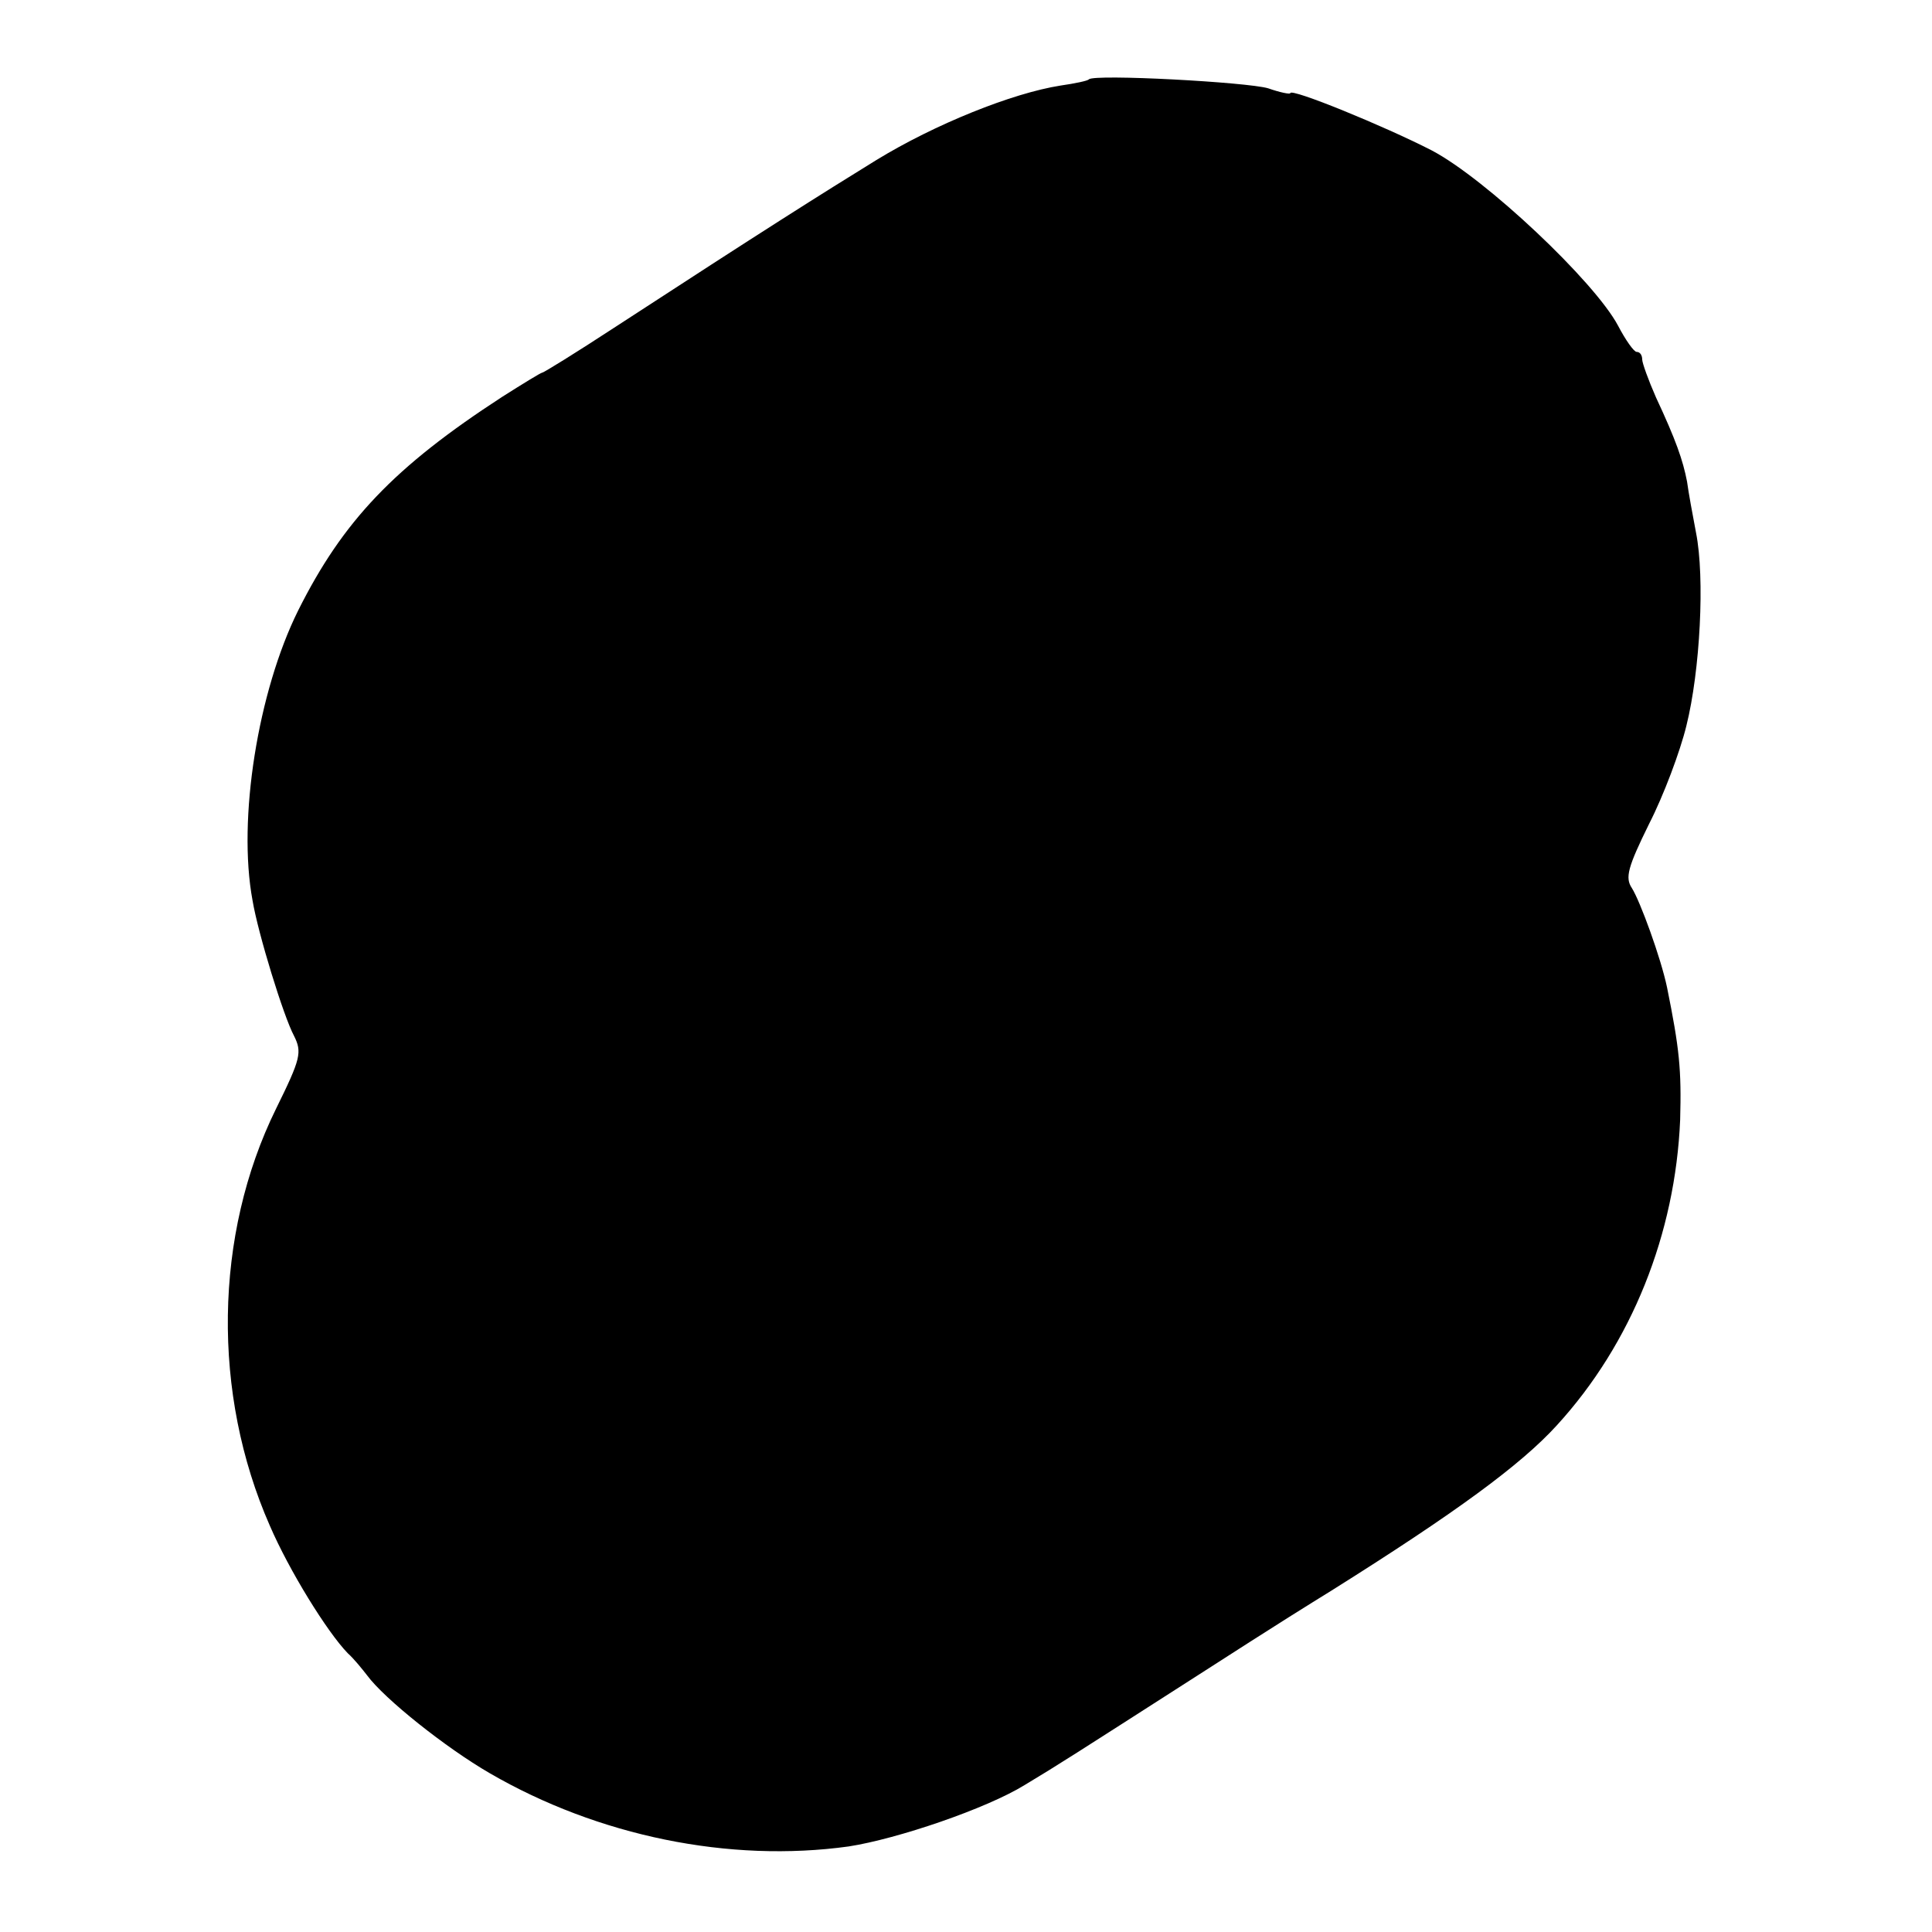
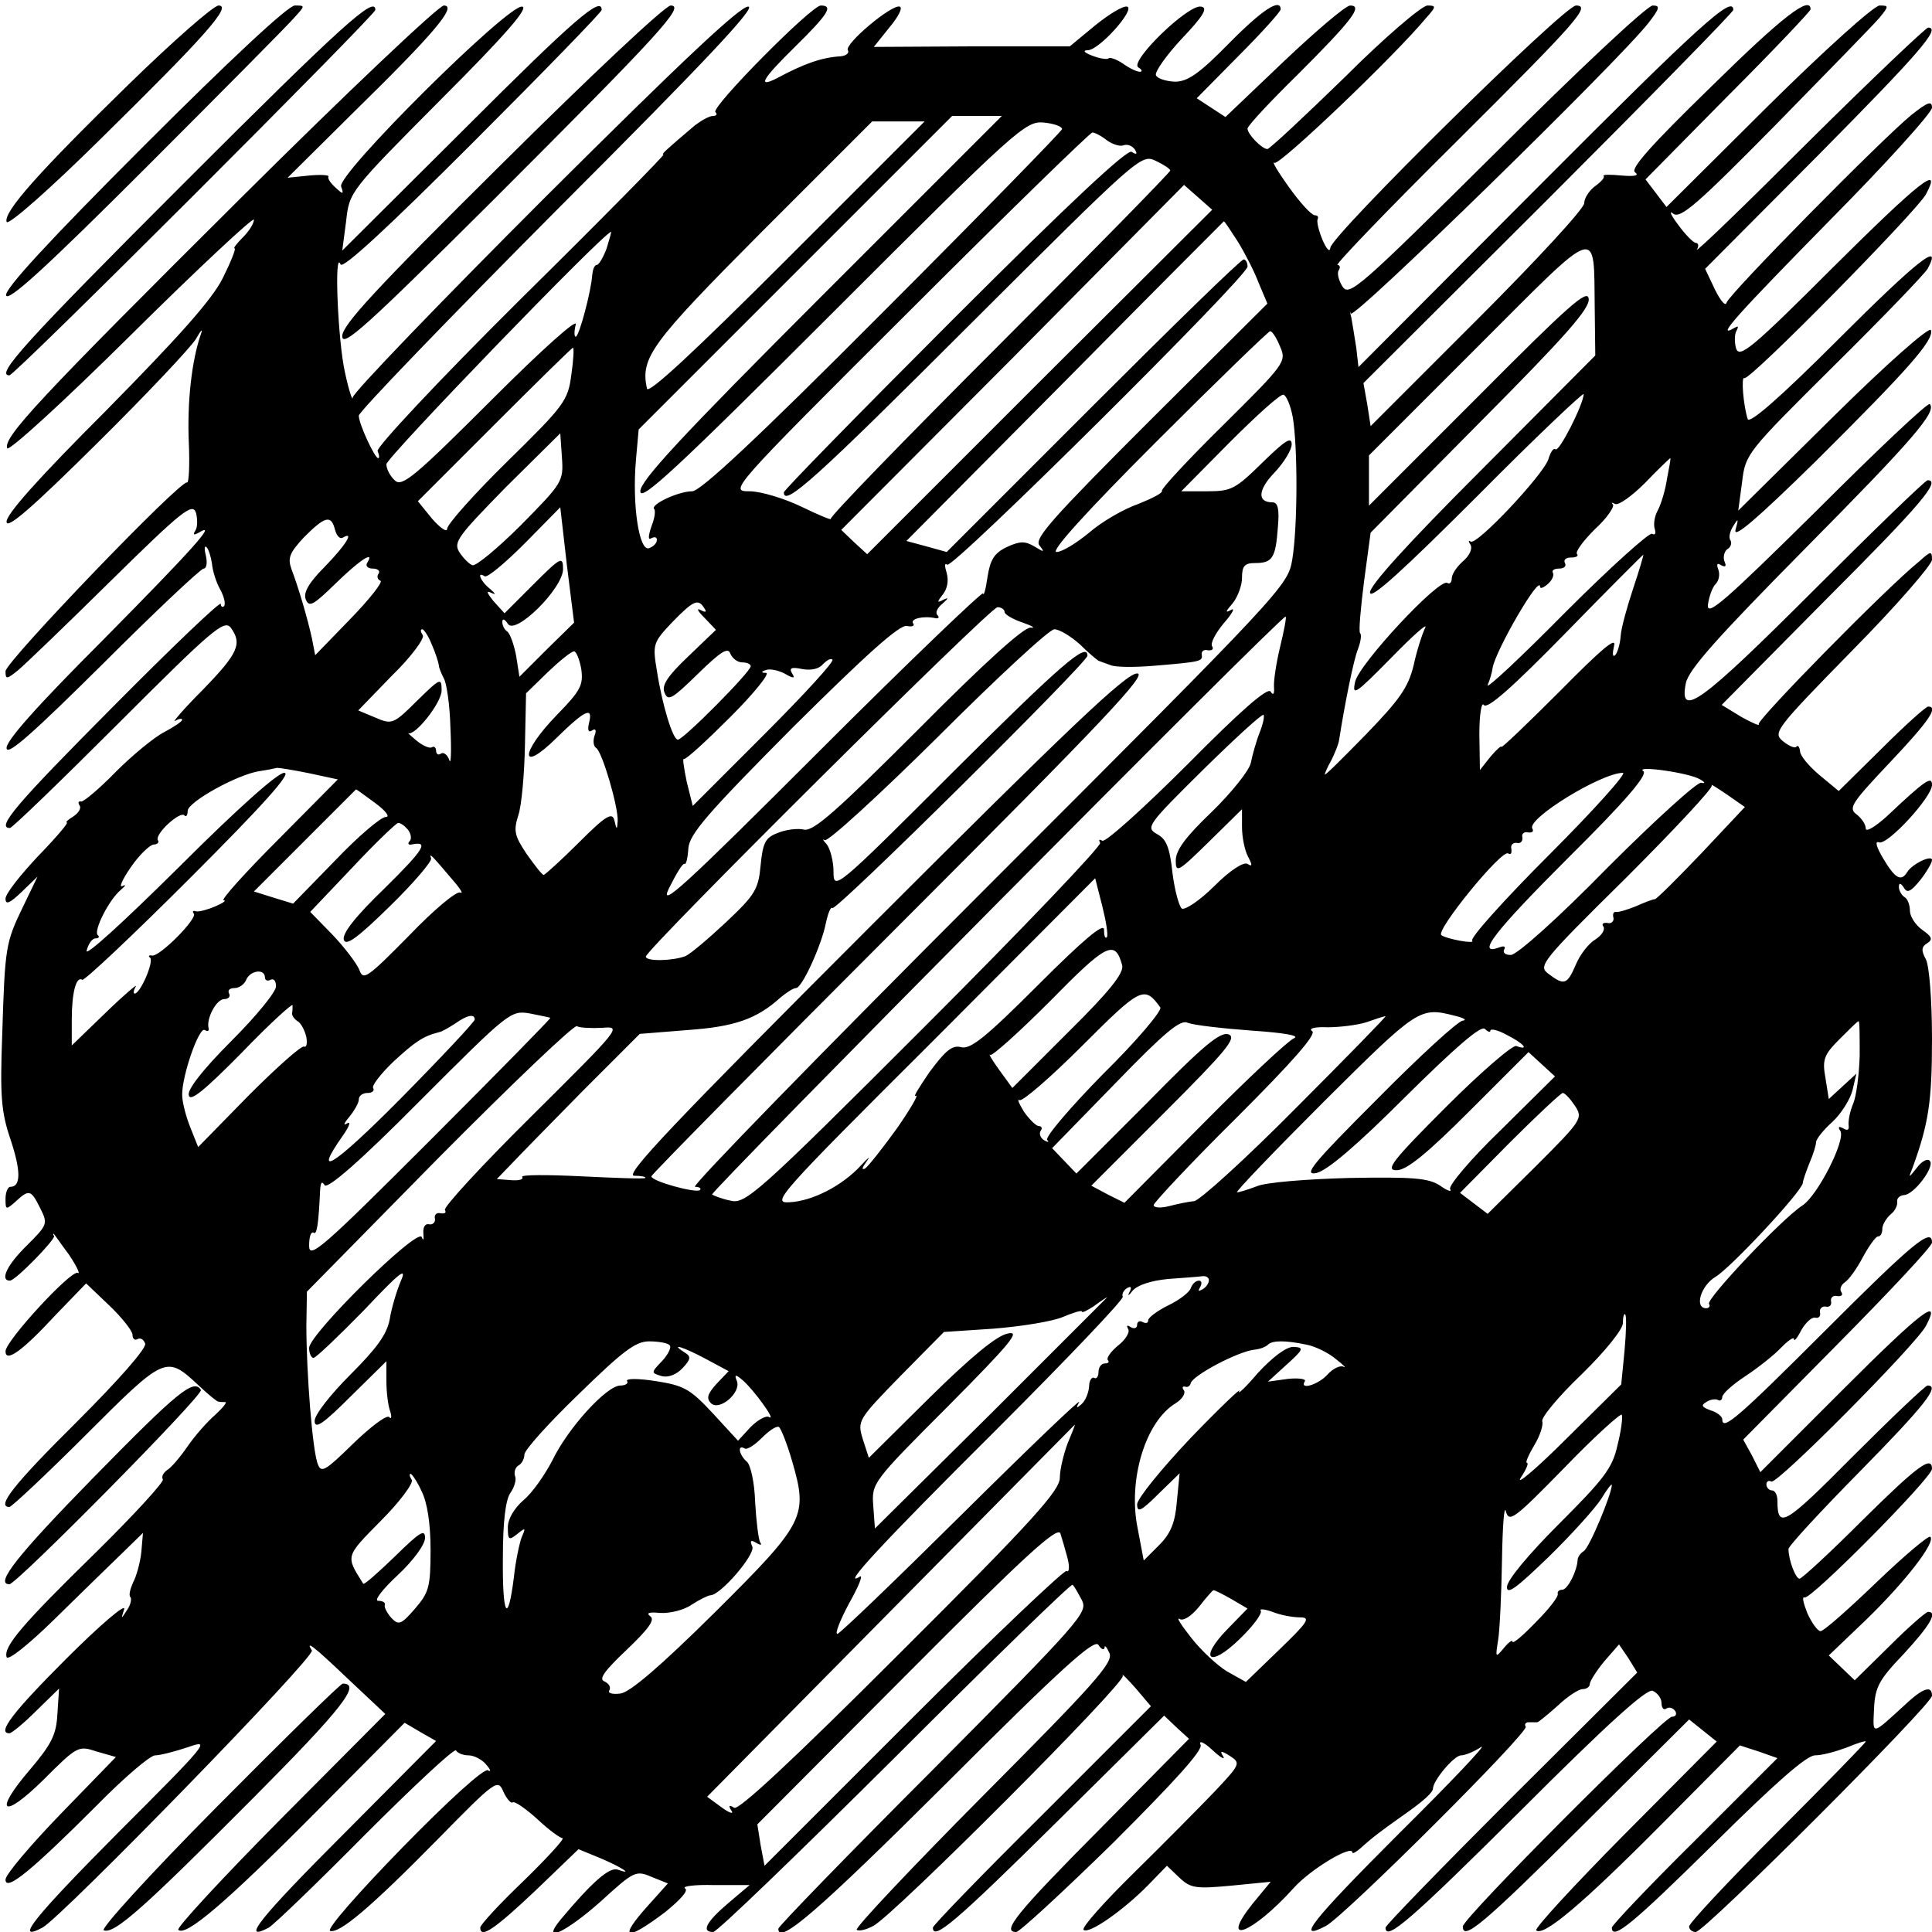
- <svg xmlns="http://www.w3.org/2000/svg" version="1.0" width="280pt" height="280pt" viewBox="0 0 280 280" preserveAspectRatio="xMidYMid meet">
-   <g transform="translate(0,280) scale(0.1,-0.1)" fill="#000000" stroke="none">
-     <path d="M1578 2685 c-1 -2 -20 -6 -41 -9 -70 -11 -182 -56 -267 -108 -81 -50 -159 -99 -380 -243 -55 -36 -102 -65 -104 -65 -2 0 -28 -16 -58 -35 -157 -102 -231 -180 -296 -310 -58 -117 -88 -302 -66 -420 8 -48 45 -168 60 -196 12 -24 10 -33 -26 -106 -90 -183 -93 -413 -9 -604 28 -65 83 -154 113 -185 9 -8 21 -23 28 -32 25 -34 114 -105 178 -142 157 -91 347 -130 520 -106 71 11 200 55 255 89 50 30 73 45 240 152 143 92 168 107 205 130 180 113 274 182 326 239 109 119 172 278 179 443 2 73 -1 103 -19 192 -9 43 -39 125 -51 144 -10 15 -6 30 25 93 21 41 45 105 54 142 20 80 27 215 14 280 -5 26 -11 59 -13 74 -6 31 -16 60 -45 122 -11 25 -20 50 -20 55 0 6 -3 11 -8 11 -4 0 -16 17 -27 38 -34 64 -192 213 -270 254 -68 35 -205 91 -205 83 0 -2 -15 1 -32 7 -30 9 -252 21 -260 13z" />
+ <svg xmlns="http://www.w3.org/2000/svg" version="1.0" width="350pt" height="350pt" viewBox="0 0 350 350" preserveAspectRatio="xMidYMid meet">
+   <g transform="translate(0,350) scale(0.1,-0.1)" fill="#000000" stroke="none">
+     <path d="M234 3348 c-164 -160 -228 -232 -222 -250 3 -7 79 60 172 152 187 184 237 240 212 240 -9 0 -82 -64 -162 -142z" />
+     <path d="M261 3236 c-174 -174 -252 -259 -250 -271 3 -13 73 51 254 232 138 138 259 260 269 272 19 21 19 21 0 21 -12 0 -118 -99 -273 -254z" />
+     <path d="M332 3167 c-287 -287 -341 -347 -315 -347 10 0 663 653 663 662 0 27 -60 -27 -348 -315z" />
+     <path d="M438 3143 c-369 -367 -432 -435 -425 -455 2 -7 101 83 225 206 122 121 222 214 222 208 0 -7 -9 -21 -20 -32 -11 -11 -18 -20 -15 -20 3 0 -7 -25 -22 -55 -20 -39 -79 -105 -211 -239 -123 -123 -183 -190 -180 -202 2 -12 47 27 164 143 89 88 169 173 179 189 9 16 13 20 9 9 -17 -49 -25 -124 -22 -196 2 -42 0 -75 -3 -73 -11 6 -329 -325 -329 -342 0 -15 2 -15 23 2 12 10 88 83 168 162 129 127 148 142 154 123 3 -11 3 -26 -1 -32 -5 -8 -3 -9 6 -4 36 22 -12 -31 -173 -194 -121 -121 -178 -185 -175 -197 2 -13 49 29 175 154 95 95 177 172 182 172 5 0 7 10 4 23 -3 12 -3 19 1 16 4 -4 8 -17 10 -30 1 -13 8 -35 15 -47 7 -13 10 -26 7 -30 -3 -3 -6 -1 -6 4 0 6 -88 -78 -195 -186 -174 -175 -213 -220 -187 -220 4 0 93 86 197 190 169 169 191 188 203 173 21 -29 14 -46 -50 -112 -35 -35 -57 -61 -51 -57 7 4 13 5 13 2 0 -3 -15 -13 -32 -22 -18 -9 -58 -42 -88 -72 -30 -31 -59 -55 -63 -54 -5 1 -6 -2 -3 -7 4 -5 -2 -14 -11 -20 -10 -6 -15 -11 -12 -11 4 0 -20 -28 -52 -61 -32 -34 -59 -68 -59 -77 0 -12 8 -8 29 12 l29 28 -26 -54 c-32 -66 -33 -73 -38 -233 -4 -110 -2 -139 15 -189 19 -57 19 -86 0 -86 -5 0 -9 -10 -9 -22 0 -20 1 -20 18 -5 25 23 28 22 45 -12 14 -28 13 -30 -24 -67 -36 -35 -50 -64 -31 -64 10 0 83 75 80 81 -2 2 -2 4 -1 4 1 0 13 -18 28 -38 14 -21 21 -36 16 -33 -11 7 -131 -123 -131 -142 0 -21 30 0 90 65 l56 58 42 -40 c23 -22 42 -46 42 -53 0 -7 4 -11 9 -8 5 3 11 0 14 -8 3 -8 -47 -65 -124 -142 -115 -114 -146 -154 -122 -154 4 0 67 59 139 131 144 144 145 144 204 89 17 -16 33 -29 35 -29 3 -1 8 -1 13 -1 4 0 -4 -10 -18 -23 -14 -12 -37 -38 -50 -57 -13 -19 -30 -39 -37 -43 -7 -5 -11 -12 -8 -17 3 -4 -52 -64 -121 -132 -134 -131 -168 -171 -162 -190 3 -7 41 24 85 67 45 44 100 98 122 119 l40 39 -3 -35 c-2 -19 -9 -44 -15 -55 -5 -11 -8 -23 -5 -26 3 -3 1 -14 -6 -24 -11 -17 -11 -17 -5 2 3 11 -44 -29 -105 -90 -97 -97 -126 -135 -103 -135 4 0 26 18 48 40 l42 41 -3 -46 c-2 -37 -10 -54 -49 -100 -68 -79 -51 -93 24 -19 61 61 63 62 96 51 l35 -10 -100 -103 c-55 -57 -100 -110 -100 -119 0 -23 49 18 165 134 49 50 97 91 106 91 9 0 36 7 60 15 42 15 35 7 -126 -154 -153 -154 -191 -201 -138 -173 35 19 495 491 488 502 -12 19 1 10 66 -52 l67 -63 -191 -192 c-105 -106 -188 -196 -184 -199 13 -13 85 48 246 210 l164 165 29 -17 28 -16 -167 -168 c-151 -151 -189 -198 -136 -170 10 6 89 82 176 170 87 87 160 155 163 151 3 -5 13 -9 23 -9 10 0 25 -8 32 -17 8 -9 9 -14 3 -10 -7 4 -72 -55 -155 -140 -79 -81 -138 -148 -131 -151 17 -5 72 41 195 166 105 107 109 110 119 86 6 -13 14 -22 17 -19 4 2 24 -12 45 -31 20 -19 41 -34 45 -34 5 0 -27 -35 -70 -77 -44 -42 -79 -80 -79 -85 0 -21 27 -2 100 67 l78 75 39 -16 c38 -16 63 -32 32 -21 -15 5 -46 -22 -103 -90 -38 -46 9 -24 73 33 59 54 63 56 91 44 l30 -12 -35 -39 c-56 -62 -43 -68 30 -13 27 22 43 39 36 43 -6 4 18 7 53 6 l64 0 -39 -33 c-40 -34 -49 -52 -27 -52 7 0 155 143 330 317 174 174 319 315 321 312 3 -2 10 -15 17 -28 11 -22 -1 -36 -269 -306 -155 -155 -281 -285 -281 -289 0 -30 71 31 302 261 213 213 271 265 278 253 5 -8 10 -10 11 -5 0 6 4 1 9 -10 7 -17 -28 -56 -228 -257 -130 -131 -233 -240 -230 -244 4 -3 17 0 30 7 37 19 458 441 452 453 -3 6 7 -4 23 -22 l28 -33 -197 -197 c-109 -108 -198 -200 -198 -204 0 -25 43 12 221 188 l198 196 22 -21 23 -21 -162 -164 c-152 -153 -178 -186 -151 -186 6 0 85 73 176 162 111 111 162 167 158 177 -4 9 6 5 21 -9 15 -14 24 -19 20 -12 -7 11 -4 11 12 1 20 -13 19 -15 -27 -64 -26 -27 -92 -94 -146 -147 -55 -54 -96 -100 -92 -104 9 -9 73 36 117 81 l34 35 22 -21 c21 -20 30 -21 95 -15 l71 7 -33 -40 c-62 -78 0 -54 74 28 31 35 107 80 107 65 0 -3 7 1 15 8 22 20 37 31 75 58 39 27 56 43 56 50 0 14 38 60 51 60 7 0 24 7 36 15 13 8 -53 -62 -147 -155 -159 -159 -191 -199 -134 -169 34 18 368 351 362 361 -3 4 0 8 5 8 6 0 13 0 16 0 2 0 19 14 37 30 18 17 38 30 45 30 7 0 13 4 13 9 0 5 12 24 26 41 l27 31 17 -25 16 -26 -228 -227 c-125 -125 -228 -231 -228 -235 0 -26 47 15 246 213 158 158 227 220 238 216 9 -4 16 -14 16 -22 0 -9 4 -14 9 -10 5 3 12 1 16 -5 3 -5 1 -10 -6 -10 -15 0 -379 -365 -379 -380 0 -27 38 5 217 183 l193 192 25 -20 25 -20 -167 -168 c-91 -92 -163 -170 -160 -174 13 -12 85 49 226 191 l143 144 34 -11 34 -12 -150 -150 c-83 -82 -150 -153 -150 -157 0 -25 40 9 185 152 112 111 168 160 183 160 13 0 38 7 57 14 19 8 35 13 35 11 0 -2 -72 -76 -160 -164 -88 -88 -160 -165 -160 -171 0 -5 5 -10 12 -10 16 0 428 412 428 428 0 18 -14 15 -42 -10 -70 -64 -65 -63 -63 -13 2 39 9 52 54 99 47 51 62 76 44 76 -4 0 -36 -28 -70 -62 l-63 -62 -23 22 -24 23 68 65 c71 69 126 140 116 150 -3 3 -47 -34 -97 -82 -51 -49 -96 -89 -102 -89 -5 0 -16 15 -24 33 -7 18 -10 30 -5 28 10 -6 231 217 231 233 0 25 -26 6 -127 -94 -58 -58 -109 -105 -113 -105 -7 0 -20 34 -20 54 0 5 58 68 130 141 118 120 145 155 122 155 -4 0 -65 -58 -135 -128 -124 -125 -137 -133 -137 -81 0 10 -4 19 -10 19 -5 0 -10 5 -10 11 0 5 4 8 9 5 10 -6 262 248 280 282 29 55 -8 27 -150 -115 l-150 -150 -15 30 -16 29 171 173 c94 95 171 177 171 184 0 28 -34 0 -193 -159 -160 -160 -187 -183 -187 -161 0 5 -10 13 -21 16 -16 6 -18 9 -8 15 7 5 17 6 21 4 4 -3 8 0 8 5 0 6 19 23 42 38 24 16 53 39 65 52 13 13 23 20 23 15 0 -5 6 2 13 16 8 14 19 24 25 23 7 -2 11 3 9 10 -1 6 4 11 10 10 7 -2 12 3 10 10 -1 6 4 11 11 9 8 -1 11 2 8 7 -4 5 -1 13 6 18 7 4 22 25 33 46 11 20 23 37 27 37 5 0 8 6 8 14 0 7 7 19 15 26 8 6 13 17 12 23 -1 6 4 11 12 12 18 0 57 52 47 62 -4 5 -15 -1 -23 -12 -16 -20 -16 -20 -8 0 29 80 35 120 35 233 0 71 -5 132 -11 144 -9 16 -8 23 2 29 11 7 9 12 -8 24 -13 9 -23 25 -23 35 0 10 -4 22 -10 25 -5 3 -10 12 -10 18 0 8 3 8 9 -1 6 -11 13 -7 30 14 11 14 21 31 21 36 0 10 -36 -7 -45 -22 -11 -18 -22 -11 -43 24 -13 22 -16 33 -8 30 15 -6 96 82 96 104 0 17 -12 9 -82 -57 -21 -19 -38 -29 -38 -22 0 8 -8 19 -17 26 -15 11 -8 21 60 93 70 74 90 102 70 102 -4 0 -42 -34 -85 -77 l-77 -76 -35 29 c-19 16 -35 35 -35 43 -1 8 -4 12 -7 8 -3 -3 -14 2 -25 11 -17 15 -12 22 126 163 80 81 145 156 145 165 0 16 -2 16 -22 -2 -62 -50 -296 -289 -292 -296 3 -4 -11 2 -31 13 l-36 22 190 192 c171 171 208 215 183 215 -4 0 -97 -90 -207 -200 -203 -203 -244 -233 -231 -168 5 25 56 82 215 243 197 199 240 249 227 263 -4 3 -96 -84 -205 -193 -165 -163 -199 -193 -197 -171 2 15 8 32 14 38 6 6 8 17 5 26 -4 10 -2 13 5 8 8 -4 10 -2 6 7 -3 8 0 18 5 22 6 3 9 11 6 16 -4 5 -1 17 5 26 9 15 10 14 4 -7 -4 -17 40 21 146 125 167 166 214 219 208 237 -3 7 -82 -63 -177 -157 l-172 -170 7 52 c6 51 9 54 166 210 88 87 164 166 170 176 28 52 -18 16 -162 -128 -105 -105 -161 -154 -164 -144 -8 26 -12 78 -6 74 9 -6 313 303 329 333 30 56 -10 25 -168 -132 -147 -147 -170 -166 -176 -147 -3 11 -3 26 1 32 4 8 3 9 -4 5 -37 -22 8 27 173 195 102 103 185 195 185 204 0 13 -8 10 -37 -13 -53 -43 -330 -324 -335 -340 -2 -8 -11 3 -21 23 l-18 38 206 207 c183 185 222 230 198 230 -4 0 -102 -93 -217 -207 -115 -115 -205 -202 -202 -195 4 6 3 12 -2 12 -4 0 -19 15 -32 33 -13 17 -17 27 -9 20 13 -10 43 16 185 160 93 95 178 182 189 195 17 21 17 22 0 22 -10 0 -101 -82 -202 -182 l-184 -183 -19 25 -19 25 149 151 c83 83 150 154 150 157 0 26 -50 -12 -180 -140 -110 -107 -147 -149 -138 -155 8 -6 0 -8 -24 -6 -21 2 -35 2 -33 -1 3 -2 -4 -10 -15 -18 -11 -8 -20 -22 -20 -31 0 -10 -87 -104 -194 -211 l-193 -193 -6 39 -7 39 335 334 c184 184 335 338 335 342 0 28 -61 -27 -352 -319 l-327 -328 -4 35 c-3 19 -7 44 -9 55 -3 11 -3 14 -1 7 4 -13 484 456 539 526 21 27 22 32 8 32 -10 0 -137 -119 -283 -265 -249 -247 -267 -263 -279 -244 -7 11 -10 24 -7 29 4 6 2 10 -2 10 -5 0 89 98 210 218 225 224 250 252 222 252 -21 0 -445 -418 -445 -439 -1 -9 -7 -2 -14 14 -7 17 -11 33 -9 38 2 4 0 7 -5 7 -6 0 -27 23 -47 51 -20 28 -32 48 -26 44 9 -5 217 193 275 263 18 20 18 22 2 22 -10 0 -78 -58 -150 -130 -73 -71 -136 -130 -140 -130 -10 0 -36 27 -36 37 0 5 41 49 91 98 98 98 119 125 95 125 -8 0 -62 -46 -120 -101 l-106 -101 -26 17 -26 17 76 77 c42 42 76 80 76 84 0 21 -33 0 -94 -62 -55 -56 -75 -69 -98 -69 -17 1 -32 6 -34 12 -2 6 19 36 47 66 39 41 48 56 35 58 -23 5 -130 -99 -114 -110 7 -4 8 -8 3 -8 -6 0 -20 7 -31 15 -12 8 -24 12 -26 9 -3 -2 -16 0 -29 5 -16 6 -18 10 -8 10 21 1 86 74 71 79 -7 2 -32 -13 -58 -34 l-46 -38 -177 0 -178 -1 28 35 c16 19 25 36 19 38 -14 5 -101 -68 -94 -79 3 -5 -3 -10 -13 -11 -34 -2 -66 -13 -116 -40 -36 -18 -26 -1 33 57 61 60 70 75 47 75 -17 0 -199 -184 -191 -193 4 -4 2 -7 -4 -7 -7 0 -21 -8 -33 -17 -53 -45 -62 -53 -57 -53 3 0 -113 -118 -259 -262 -151 -150 -261 -268 -259 -275 3 -7 4 -13 1 -13 -6 0 -35 62 -35 77 0 7 163 176 362 376 264 264 357 363 344 365 -13 3 -121 -99 -367 -344 -192 -192 -349 -355 -350 -364 0 -8 -7 12 -14 45 -13 57 -20 226 -8 196 4 -9 88 69 239 220 129 129 234 237 234 241 0 26 -49 -16 -247 -214 l-223 -222 7 53 c6 54 6 54 171 220 120 120 160 167 148 169 -25 5 -337 -305 -328 -326 5 -14 4 -15 -10 -2 -9 8 -15 17 -13 20 2 3 -14 4 -35 2 l-39 -4 120 119 c146 143 188 193 163 193 -9 0 -174 -156 -366 -347z m1049 -181 c-254 -254 -327 -333 -327 -352 0 -20 64 39 348 323 335 335 350 348 383 345 19 -2 33 -7 33 -12 -1 -4 -147 -154 -325 -332 -226 -227 -330 -324 -345 -324 -25 0 -76 -24 -69 -32 3 -3 1 -17 -5 -32 -6 -18 -6 -25 0 -21 6 3 10 2 10 -3 0 -6 -6 -12 -14 -15 -18 -7 -31 77 -24 159 l5 56 284 284 284 284 45 0 45 0 -328 -328z m-62 68 c-168 -168 -251 -245 -253 -234 -12 56 7 82 208 284 l200 200 47 0 48 0 -250 -250z m580 216 c11 -8 25 -12 31 -9 7 2 15 -1 20 -8 5 -8 3 -10 -6 -4 -8 5 -112 -92 -321 -301 -170 -170 -309 -312 -309 -316 0 -27 58 25 336 303 305 304 311 310 337 298 15 -7 27 -15 27 -18 0 -3 -139 -145 -309 -315 -171 -171 -308 -312 -306 -316 2 -3 -22 7 -53 22 -31 15 -74 28 -94 28 -37 0 -37 1 288 325 179 179 329 325 333 325 4 0 16 -6 26 -14z m-122 -438 l-312 -312 -24 22 -23 22 311 312 310 313 25 -22 26 -23 -313 -312z m359 255 c13 -21 30 -54 38 -75 l16 -38 -213 -212 c-177 -177 -210 -214 -200 -226 10 -13 9 -13 -9 -2 -17 10 -26 10 -50 -1 -23 -11 -30 -23 -35 -54 -3 -22 -7 -36 -8 -30 0 5 -134 -123 -296 -285 -248 -248 -292 -288 -273 -249 13 26 25 46 28 44 3 -2 6 11 7 28 2 26 34 63 190 220 133 132 193 186 206 183 9 -2 15 0 11 5 -5 8 19 14 41 9 6 -1 7 2 3 6 -4 4 0 13 10 21 10 9 11 11 2 7 -13 -7 -13 -5 -2 9 8 10 11 25 7 39 -4 13 -4 19 1 15 9 -9 544 522 544 540 0 7 -3 13 -7 13 -5 0 -127 -119 -273 -265 l-265 -265 -36 10 -37 10 287 289 c157 159 287 289 288 290 1 1 12 -16 25 -36z m-1143 -13 c-6 -16 -14 -30 -18 -30 -4 0 -7 -8 -8 -17 -2 -31 -24 -113 -30 -113 -3 0 -3 10 0 22 4 13 -60 -44 -153 -137 -137 -137 -161 -157 -174 -146 -9 8 -16 21 -16 30 0 12 395 421 407 421 1 0 -3 -13 -8 -30z m1790 -109 l1 -85 -206 -207 c-134 -134 -205 -212 -202 -223 2 -12 62 43 196 177 105 106 192 188 191 183 -1 -20 -45 -106 -51 -100 -4 3 -9 -5 -13 -18 -9 -28 -131 -158 -141 -149 -4 3 -4 0 0 -6 4 -7 -2 -20 -14 -30 -11 -10 -20 -23 -20 -31 0 -7 -4 -11 -8 -8 -15 9 -160 -147 -167 -179 -6 -27 0 -23 65 43 39 40 67 65 62 55 -5 -10 -15 -40 -21 -68 -10 -41 -26 -63 -87 -126 -41 -42 -74 -75 -74 -72 0 2 5 14 12 26 6 12 13 29 14 37 10 64 26 144 34 164 5 13 7 26 4 29 -3 2 1 45 7 93 l12 89 199 201 c156 157 199 206 196 223 -2 18 -36 -12 -200 -177 l-198 -198 0 45 0 46 198 198 c223 223 209 219 211 68z m-570 -69 c12 -27 9 -31 -103 -142 -63 -62 -113 -116 -111 -119 2 -4 -18 -14 -43 -24 -26 -9 -66 -32 -89 -52 -23 -19 -49 -35 -59 -35 -12 0 53 72 181 200 110 110 203 200 206 200 4 0 12 -13 18 -28z m-1284 -51 c-6 -47 -13 -56 -116 -157 -60 -59 -109 -114 -109 -122 0 -7 -12 1 -27 18 l-26 32 139 139 c76 76 140 139 142 139 2 0 1 -22 -3 -49z m1307 -77 c9 -53 9 -198 -1 -258 -8 -47 -15 -55 -552 -592 -299 -299 -538 -544 -530 -544 8 0 12 -3 9 -6 -7 -6 -88 16 -88 25 0 3 204 210 452 458 369 369 448 453 428 453 -20 0 -123 -98 -480 -455 -362 -362 -450 -455 -431 -455 13 0 22 -2 20 -4 -2 -2 -54 0 -116 3 -61 3 -109 3 -107 -1 3 -5 -6 -7 -20 -6 l-26 2 28 29 c15 16 73 75 129 132 l102 102 87 7 c85 6 125 20 168 59 11 9 23 17 28 17 11 0 46 77 54 117 4 19 9 31 12 28 7 -6 462 445 462 457 0 26 -48 -16 -242 -209 -215 -215 -218 -217 -218 -182 0 19 -6 41 -12 49 -7 8 -9 11 -4 8 5 -4 97 80 205 187 107 107 202 195 211 195 9 0 29 -12 46 -27 16 -16 32 -29 34 -30 3 -1 13 -5 22 -8 9 -4 45 -4 80 -1 84 7 87 8 85 20 -1 6 4 10 11 8 8 -1 11 2 8 7 -4 5 6 24 21 42 16 18 21 29 13 24 -11 -6 -10 -3 3 12 9 11 17 32 17 46 0 22 5 27 24 27 31 0 37 9 41 65 3 33 0 45 -10 45 -28 0 -26 23 4 54 17 18 31 41 31 51 0 15 -12 7 -53 -33 -49 -48 -56 -52 -100 -52 l-47 0 87 88 c49 49 92 88 98 87 5 -1 13 -19 17 -41z m-1398 -195 c-42 -42 -82 -75 -88 -73 -6 2 -17 13 -24 24 -11 18 -2 29 85 118 l98 97 3 -44 c3 -43 1 -46 -74 -122z m2076 84 c-3 -21 -11 -47 -17 -58 -6 -11 -8 -26 -5 -34 2 -8 0 -11 -5 -8 -5 3 -76 -61 -157 -142 -81 -82 -144 -141 -141 -132 4 9 8 23 9 31 5 31 86 171 86 147 0 -4 6 -2 14 5 8 7 12 16 9 21 -2 4 3 7 12 7 9 0 13 5 10 10 -3 6 2 10 11 10 10 0 14 3 11 6 -4 4 11 24 32 45 22 20 36 41 33 45 -4 4 -2 4 4 1 6 -3 30 14 54 38 24 25 45 45 46 45 1 0 -2 -17 -6 -37z m-2030 -310 l-49 -49 -6 38 c-4 21 -11 40 -16 44 -5 3 -9 11 -9 17 0 7 4 6 10 -3 13 -22 100 64 100 99 0 24 -4 22 -53 -27 l-53 -53 -20 22 c-12 15 -14 20 -4 15 9 -4 8 -2 -2 7 -18 14 -25 33 -10 23 5 -3 37 24 73 60 l64 65 12 -105 13 -104 -50 -49z m-383 217 c3 -11 9 -17 14 -14 22 13 5 -14 -32 -52 -30 -30 -40 -48 -35 -60 6 -15 14 -10 54 29 44 43 72 61 57 37 -3 -5 1 -10 10 -10 9 0 14 -4 11 -9 -4 -5 -2 -11 3 -13 6 -1 -19 -33 -54 -69 l-64 -66 -6 31 c-8 36 -24 91 -37 125 -7 20 -4 29 23 58 38 38 49 41 56 13z m2352 -105 c-11 -33 -22 -72 -23 -87 -1 -15 -6 -31 -10 -35 -5 -4 -5 3 -2 17 5 18 -24 -7 -98 -82 -58 -58 -106 -104 -106 -101 0 3 -9 -5 -20 -18 l-19 -24 -1 65 c0 36 4 59 8 53 6 -9 52 32 148 130 76 78 140 142 141 142 1 0 -7 -27 -18 -60z m-1683 -37 c5 -7 2 -8 -7 -3 -8 4 -5 -2 7 -14 l21 -22 -50 -48 c-38 -36 -49 -53 -43 -66 6 -16 14 -11 60 34 42 41 55 49 59 37 4 -9 13 -16 22 -16 8 0 15 -3 15 -7 0 -10 -122 -133 -132 -133 -9 0 -28 61 -38 125 -8 48 -7 51 28 88 39 40 47 43 58 25z m544 -7 c0 -4 15 -13 33 -19 17 -6 24 -10 14 -9 -12 1 -83 -63 -203 -184 -148 -148 -190 -185 -207 -182 -12 3 -34 0 -48 -6 -22 -8 -27 -17 -31 -58 -4 -44 -10 -54 -62 -103 -32 -30 -65 -58 -74 -62 -23 -9 -72 -10 -72 -1 0 13 624 633 637 633 7 0 13 -4 13 -9z m499 -63 c-7 -29 -12 -62 -11 -73 1 -13 -2 -15 -6 -8 -5 9 -55 -35 -151 -132 -79 -79 -149 -142 -154 -138 -6 3 -7 2 -4 -4 3 -5 -140 -155 -318 -333 -305 -305 -325 -322 -352 -315 -15 3 -30 9 -33 11 -4 5 1032 1050 1039 1047 2 -1 -3 -26 -10 -55z m-1537 5 c7 -16 12 -32 13 -38 0 -5 5 -16 9 -24 5 -8 11 -48 12 -90 2 -42 1 -68 -2 -58 -3 9 -10 15 -15 12 -5 -4 -9 -1 -9 5 0 6 -4 9 -8 6 -4 -2 -16 3 -27 12 -11 9 -18 16 -16 14 12 -7 61 55 61 77 0 24 -2 23 -44 -18 -43 -43 -46 -44 -76 -31 l-31 13 61 63 c35 34 59 67 56 73 -4 6 -5 11 -1 11 3 0 11 -12 17 -27z m271 -45 c4 -29 -1 -39 -44 -83 -67 -69 -68 -108 -1 -42 52 51 67 58 59 27 -3 -13 -1 -18 6 -13 6 4 8 0 4 -10 -3 -9 -2 -19 3 -22 11 -7 40 -106 39 -132 -1 -17 -2 -17 -6 1 -4 15 -15 9 -64 -40 -33 -33 -62 -59 -64 -59 -3 0 -16 17 -31 38 -22 33 -24 42 -15 70 6 18 11 75 12 127 l2 94 39 38 c22 21 43 38 48 38 4 0 10 -15 13 -32z m331 -119 l-129 -129 -11 44 c-5 25 -8 43 -5 41 4 -1 41 33 84 76 43 43 72 79 65 80 -9 0 -10 2 -1 5 7 3 22 0 34 -6 17 -10 20 -9 14 0 -6 10 -1 12 18 8 16 -3 31 0 38 9 7 7 14 11 17 8 4 -3 -52 -64 -124 -136z m898 4 c-6 -15 -13 -40 -16 -55 -3 -14 -35 -54 -71 -89 -47 -45 -65 -69 -65 -88 0 -23 4 -21 60 34 l60 59 0 -32 c0 -19 5 -43 11 -54 8 -15 8 -19 -1 -13 -7 4 -31 -11 -60 -40 -26 -26 -53 -44 -59 -41 -5 4 -13 33 -17 65 -5 46 -11 61 -28 70 -21 12 -17 17 83 116 58 57 107 102 110 100 2 -3 -1 -17 -7 -32z m-1721 -74 l51 -11 -108 -109 c-60 -60 -104 -109 -99 -110 6 0 -1 -5 -15 -11 -14 -6 -29 -10 -35 -9 -5 2 -7 0 -4 -4 8 -8 -63 -80 -76 -76 -5 1 -7 -1 -3 -4 7 -8 -18 -65 -28 -65 -3 0 -2 6 2 13 4 6 -21 -15 -55 -48 l-61 -59 0 46 c0 50 8 80 19 73 4 -2 92 81 197 186 131 131 183 189 169 189 -12 0 -85 -65 -192 -172 -100 -99 -170 -163 -166 -150 3 12 10 22 16 22 6 0 8 3 4 6 -8 8 21 65 42 82 9 8 10 10 3 7 -7 -4 -1 11 15 34 15 22 34 40 41 41 7 0 11 4 8 8 -6 11 40 53 48 45 3 -4 6 0 6 8 0 16 90 66 130 72 14 2 28 5 32 6 4 0 30 -4 59 -10z m2519 -11 c9 -5 10 -8 2 -6 -7 2 -84 -68 -170 -154 -89 -91 -164 -158 -175 -158 -10 0 -15 4 -12 10 3 5 0 7 -8 4 -45 -17 -10 28 123 161 104 103 146 152 137 158 -16 11 84 -3 103 -15z m-273 -136 c-81 -81 -144 -151 -140 -156 7 -7 -47 3 -56 10 -10 9 109 155 121 148 5 -3 7 0 6 8 -2 7 3 12 10 11 6 -2 11 3 10 10 -2 6 3 11 10 9 8 -1 11 2 8 7 -11 17 123 100 164 101 8 0 -52 -67 -133 -148z m276 3 c-43 -45 -81 -83 -85 -84 -4 0 -19 -6 -35 -13 -15 -6 -31 -11 -35 -10 -5 1 -7 -4 -5 -11 1 -6 -4 -11 -11 -9 -8 1 -11 -2 -7 -7 3 -6 -4 -16 -15 -23 -12 -7 -28 -28 -35 -45 -16 -37 -21 -39 -50 -17 -19 14 -13 22 141 174 88 88 158 163 155 167 -3 4 9 -4 27 -16 l33 -23 -78 -83z m-2403 90 c19 -14 27 -25 19 -25 -9 0 -50 -35 -92 -79 l-76 -78 -36 11 -35 11 92 92 c51 51 93 93 93 93 1 0 16 -11 35 -25z m59 -48 c6 -8 7 -17 3 -21 -4 -4 -2 -7 3 -6 33 7 24 -8 -48 -79 -54 -52 -78 -83 -74 -94 4 -11 25 4 84 62 43 42 76 81 74 86 -4 11 0 7 39 -39 14 -16 20 -26 14 -23 -6 4 -48 -31 -93 -78 -76 -77 -83 -82 -90 -62 -5 12 -27 41 -49 64 l-40 41 76 80 c42 45 80 81 83 81 4 1 12 -5 18 -12z m1266 -195 c-3 -3 -5 3 -5 14 0 13 -37 -18 -119 -100 -94 -94 -123 -118 -140 -113 -16 4 -28 -6 -57 -45 -19 -28 -31 -47 -25 -43 6 3 -9 -23 -34 -59 -26 -36 -52 -69 -58 -73 -7 -3 -5 2 3 13 8 11 4 8 -10 -7 -34 -37 -88 -65 -130 -67 -33 -2 -21 12 260 292 l294 295 13 -51 c7 -28 11 -53 8 -56z m28 -51 c3 -14 -23 -47 -97 -120 l-102 -102 -24 33 c-13 18 -20 30 -16 27 3 -3 52 41 108 97 103 105 118 113 131 65z m-1553 -22 c0 -5 5 -7 10 -4 6 3 10 -2 10 -12 0 -10 -36 -54 -81 -99 -51 -51 -80 -88 -77 -98 2 -13 28 8 96 77 50 52 92 90 92 86 0 -5 0 -12 -1 -15 0 -4 4 -10 10 -14 6 -3 13 -16 16 -29 2 -12 0 -19 -4 -17 -4 3 -49 -37 -100 -88 l-92 -94 -14 35 c-8 20 -15 46 -15 60 0 36 31 124 41 117 5 -3 8 -2 7 3 -5 17 14 53 28 53 8 0 12 5 9 10 -3 6 1 10 10 10 8 0 18 7 21 15 7 17 34 21 34 4z m1622 -54 c4 -5 -42 -60 -103 -120 -60 -61 -106 -115 -102 -120 4 -4 2 -5 -5 -1 -7 4 -10 12 -7 17 4 5 2 9 -3 9 -5 0 -17 12 -27 26 -9 15 -13 24 -8 21 5 -3 56 41 113 98 107 107 113 110 142 70z m-1105 -19 c1 -1 -97 -101 -217 -221 -195 -195 -220 -217 -220 -192 0 16 3 26 8 24 6 -5 9 14 12 78 1 13 3 16 8 8 5 -8 64 43 172 152 162 162 165 165 200 159 19 -4 36 -7 37 -8z m1638 4 c17 -4 23 -8 15 -9 -8 0 -78 -64 -155 -142 -118 -118 -135 -139 -110 -134 20 5 72 49 162 139 90 89 136 129 143 122 5 -5 10 -7 10 -3 0 4 14 1 30 -8 30 -15 42 -29 17 -20 -6 3 -64 -47 -127 -110 -98 -98 -111 -115 -90 -115 18 0 54 29 132 107 l107 107 24 -22 24 -22 -98 -97 c-56 -54 -95 -101 -92 -107 4 -6 -4 -4 -18 6 -21 14 -49 16 -165 14 -76 -2 -152 -8 -167 -15 -16 -6 -32 -11 -36 -11 -4 0 67 74 158 165 170 169 173 171 236 155z m-1775 -7 c0 -4 -61 -69 -135 -144 -121 -122 -161 -147 -103 -65 11 16 14 25 7 21 -8 -5 -6 0 4 12 9 11 17 25 17 31 0 7 7 12 16 12 8 0 13 4 10 9 -3 4 14 26 37 48 39 36 54 46 82 53 6 1 19 9 30 16 21 15 35 18 35 7z m1407 -20 c59 -4 89 -9 77 -14 -10 -4 -84 -73 -163 -153 l-144 -145 -30 15 -30 16 134 134 c110 110 130 134 115 140 -15 6 -47 -21 -147 -123 l-129 -129 -22 23 -22 23 115 118 c90 93 118 116 131 109 10 -4 61 -10 115 -14z m81 -140 c-92 -93 -176 -169 -185 -169 -10 -1 -30 -5 -45 -9 -16 -4 -28 -3 -28 2 0 4 67 76 150 158 102 102 146 152 137 157 -7 5 5 8 28 7 22 0 54 4 70 9 17 6 32 11 35 11 3 1 -70 -74 -162 -166z m-1257 145 c36 3 34 1 -127 -159 -90 -89 -161 -166 -158 -171 3 -5 0 -7 -8 -6 -7 2 -12 -3 -10 -10 1 -6 -4 -11 -10 -10 -8 2 -12 -5 -11 -17 1 -11 0 -14 -3 -6 -8 17 -204 -176 -204 -201 0 -10 4 -18 8 -18 4 0 45 39 91 86 66 70 79 80 67 53 -8 -19 -17 -50 -20 -69 -5 -27 -23 -52 -71 -100 -37 -37 -65 -73 -65 -84 0 -16 15 -6 65 44 l65 64 0 -36 c0 -20 3 -45 7 -55 3 -10 2 -15 -2 -10 -5 4 -34 -18 -66 -49 -49 -48 -57 -53 -63 -37 -10 23 -21 168 -21 251 l1 62 239 243 c132 133 244 240 250 238 5 -3 25 -4 46 -3z m2278 -50 c-1 -35 -6 -74 -12 -88 -6 -14 -9 -31 -8 -39 1 -8 -2 -10 -10 -5 -8 4 -10 3 -5 -5 10 -16 -41 -117 -69 -135 -37 -24 -174 -169 -169 -178 3 -4 0 -8 -5 -8 -22 0 -10 41 17 57 28 17 156 154 158 170 0 4 6 21 12 36 7 16 12 33 12 38 0 5 13 22 30 37 16 15 32 41 36 57 l7 30 -25 -23 -25 -23 -6 38 c-6 33 -3 42 25 70 18 18 33 33 35 33 2 0 2 -28 2 -62z m-516 -91 c15 -23 13 -26 -71 -110 l-87 -86 -25 19 -25 19 90 91 c49 49 93 90 96 90 4 0 14 -11 22 -23z m-663 -316 c0 -6 -5 -13 -12 -17 -7 -4 -8 -3 -4 4 4 7 3 12 -2 12 -6 0 -12 -6 -15 -14 -3 -8 -22 -22 -41 -31 -20 -10 -36 -22 -36 -27 0 -5 -4 -6 -10 -3 -5 3 -10 1 -10 -5 0 -6 -5 -8 -12 -4 -6 4 -8 3 -4 -4 3 -6 -5 -19 -19 -30 -13 -11 -21 -22 -18 -26 3 -3 1 -6 -5 -6 -7 0 -12 -7 -12 -16 0 -8 -4 -13 -8 -10 -4 2 -9 -5 -9 -16 -1 -12 -7 -26 -14 -32 -9 -8 -10 -7 -4 4 4 8 -91 -83 -211 -202 -121 -120 -223 -218 -227 -218 -5 0 5 25 21 55 17 30 26 52 20 49 -37 -23 41 61 246 265 129 129 233 238 230 242 -2 4 1 11 7 15 8 5 10 2 5 -7 -4 -8 -1 -6 6 3 9 10 33 18 64 21 27 2 55 4 62 5 6 1 12 -2 12 -7z m-394 -241 l-211 -209 -3 41 c-3 41 -2 43 135 180 116 117 133 138 108 132 -20 -4 -68 -44 -141 -116 l-110 -109 -11 34 c-10 33 -9 35 68 114 l79 80 90 6 c50 4 106 13 125 21 19 8 35 13 35 10 0 -3 10 2 22 10 12 9 23 16 24 16 0 0 -94 -94 -210 -210z m1147 113 l-6 -61 -99 -98 c-55 -55 -93 -87 -83 -71 10 15 15 27 11 27 -3 0 3 14 13 31 11 18 17 37 15 44 -3 6 29 45 71 85 44 43 75 82 75 93 0 11 2 18 4 16 3 -2 2 -32 -1 -66z m-1730 10 c4 -3 -2 -16 -13 -28 -21 -22 -21 -22 -1 -28 12 -3 27 3 38 15 15 16 15 21 3 28 -28 18 -2 10 39 -12 l41 -22 -22 -23 c-16 -18 -19 -26 -10 -35 15 -15 55 19 47 40 -5 12 -3 13 10 2 20 -17 63 -76 48 -67 -5 3 -20 -5 -33 -18 l-23 -25 -46 50 c-41 44 -52 50 -103 58 -32 5 -55 5 -52 0 3 -4 -3 -8 -12 -8 -25 0 -95 -77 -123 -135 -14 -27 -37 -60 -53 -73 -17 -15 -28 -34 -28 -49 0 -23 2 -24 17 -12 15 12 16 12 8 -6 -4 -11 -11 -43 -14 -72 -11 -88 -21 -71 -20 35 0 66 5 106 14 118 7 10 11 24 8 30 -2 7 0 15 6 19 6 3 11 12 11 20 0 8 44 57 98 109 80 78 103 96 128 96 17 0 34 -3 37 -7z m1154 1 c16 -3 40 -15 53 -26 14 -11 20 -17 14 -14 -6 3 -19 -3 -29 -14 -17 -19 -52 -29 -41 -12 2 4 -12 6 -31 4 l-36 -5 34 31 c31 28 32 31 12 32 -13 0 -37 -18 -64 -47 -23 -27 -38 -41 -34 -33 5 8 -35 -30 -88 -85 -53 -56 -96 -109 -97 -120 0 -16 7 -13 39 19 l38 37 -5 -51 c-3 -38 -11 -58 -32 -79 l-28 -28 -11 58 c-18 88 14 194 69 227 11 7 18 17 15 23 -4 5 -3 8 2 7 4 -2 9 1 10 6 3 14 86 58 116 61 10 1 20 5 24 9 8 8 32 8 70 0z m563 -183 c-9 -41 -25 -61 -106 -142 -56 -56 -94 -102 -94 -114 0 -15 18 -1 76 55 42 41 85 89 95 105 10 17 19 28 19 25 0 -16 -41 -115 -51 -120 -6 -4 -11 -11 -11 -16 -1 -20 -18 -54 -28 -54 -5 0 -9 -3 -8 -7 2 -5 -16 -28 -40 -52 -23 -24 -42 -40 -42 -35 0 4 -7 -1 -16 -12 -15 -18 -15 -17 -10 15 3 18 6 84 7 145 1 61 4 101 7 88 6 -21 15 -14 107 80 55 57 102 99 103 95 2 -4 -1 -29 -8 -56z m-1495 -28 c29 -100 24 -111 -140 -274 -99 -98 -154 -145 -171 -147 -15 -2 -24 1 -20 6 3 6 -1 12 -9 16 -11 4 0 19 40 57 41 39 52 55 43 61 -8 6 -2 8 18 6 17 -1 43 5 57 15 14 9 30 17 34 17 18 0 81 73 76 88 -5 11 -3 13 7 7 8 -5 11 -4 7 1 -3 6 -7 38 -9 73 -1 34 -8 67 -15 73 -14 12 -18 32 -4 24 4 -3 18 6 31 19 13 13 26 22 31 20 4 -3 15 -31 24 -62z m499 32 c-7 -19 -14 -47 -14 -62 0 -23 -48 -77 -289 -317 -196 -196 -293 -286 -301 -281 -9 6 -11 4 -5 -5 5 -7 -3 -5 -18 6 l-26 19 332 336 c183 185 333 337 334 338 1 0 -5 -15 -13 -34z m-1170 -87 c10 -20 16 -58 16 -106 0 -67 -3 -77 -28 -106 -25 -29 -30 -31 -43 -17 -8 9 -13 19 -12 23 2 5 -4 8 -12 8 -8 0 8 21 35 46 29 27 50 56 50 68 0 17 -10 10 -55 -34 -30 -29 -56 -52 -57 -49 -32 51 -33 48 32 114 35 35 59 68 56 74 -4 6 -5 11 -2 11 2 0 12 -14 20 -32z m1170 -121 c4 -16 3 -26 -2 -23 -4 2 -129 -116 -278 -265 l-269 -269 -7 37 -6 38 271 272 c212 213 273 269 278 255 3 -9 9 -30 13 -45z m297 -74 l29 -17 -36 -37 c-54 -55 -33 -72 22 -18 24 23 41 46 38 51 -3 4 7 3 21 -2 15 -6 37 -10 50 -10 20 0 15 -8 -38 -59 l-60 -58 -34 19 c-18 11 -47 38 -65 61 -18 23 -28 38 -21 34 7 -4 21 5 35 22 13 17 25 30 26 30 2 1 17 -7 33 -16z" />
+     <path d="M909 3203 c-229 -227 -289 -292 -289 -312 0 -22 45 19 276 249 300 300 346 350 319 350 -10 0 -147 -129 -306 -287z" />
+     <path d="M171 825 c-140 -143 -181 -195 -154 -195 13 0 352 343 347 352 -13 21 -42 -3 -193 -157z" />
+     <path d="M394 228 c-122 -123 -213 -223 -206 -225 19 -7 71 39 271 240 162 163 196 207 162 207 -4 0 -106 -100 -227 -222z" />
  </g>
</svg>
